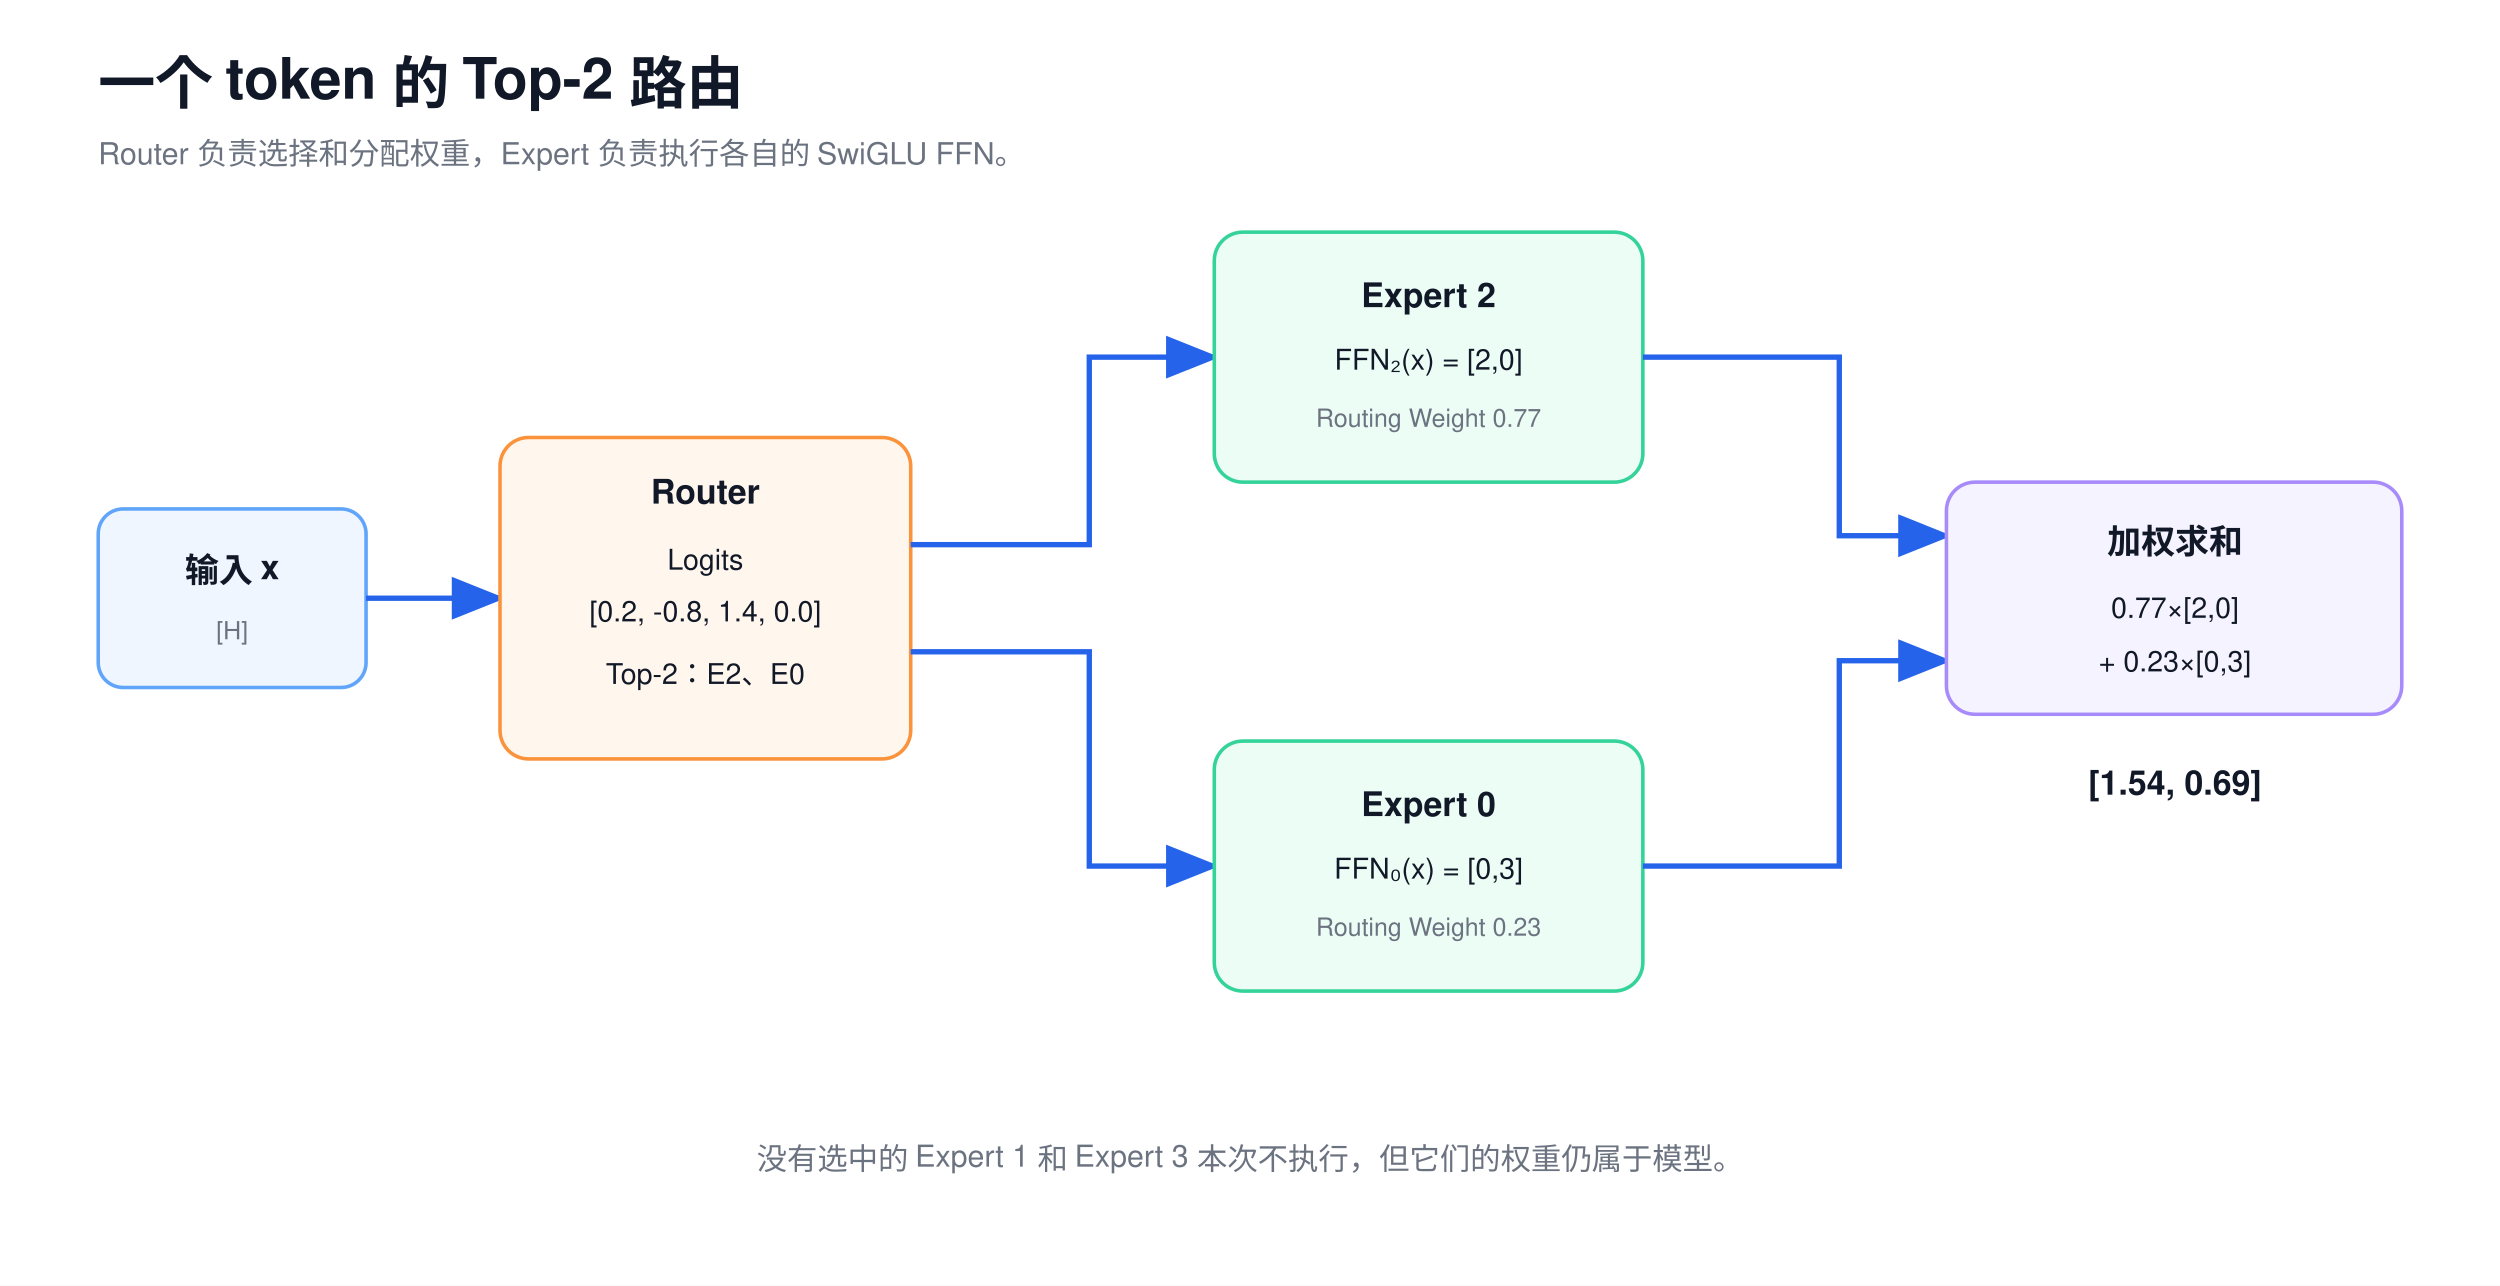
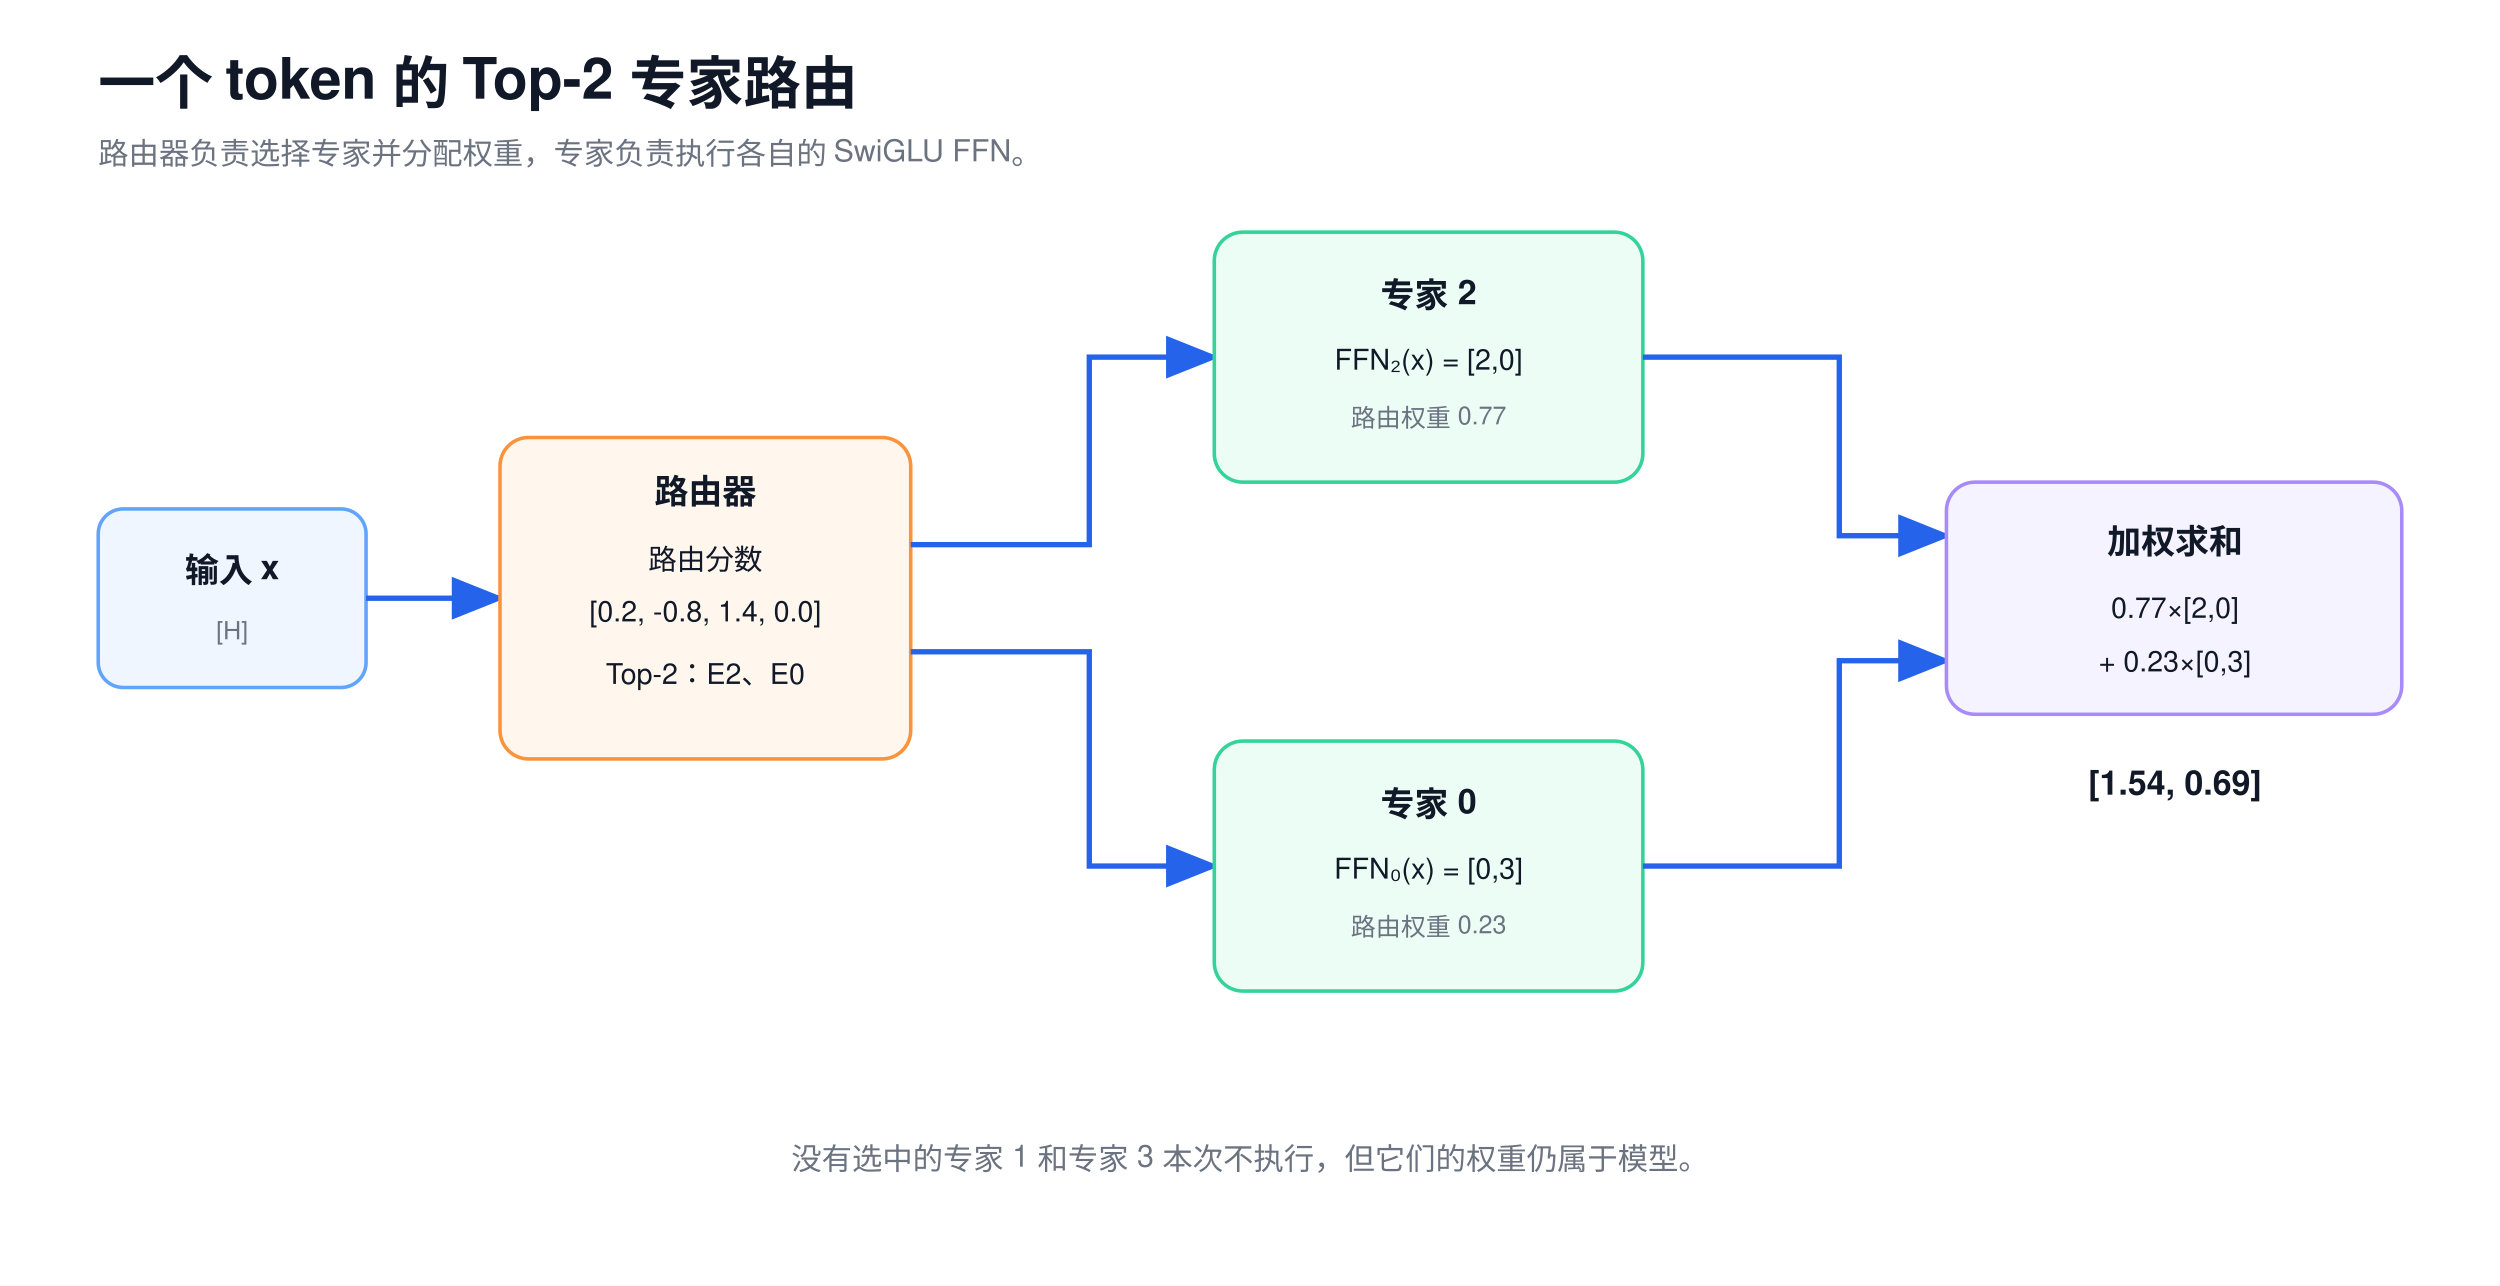
<svg xmlns="http://www.w3.org/2000/svg" viewBox="0 0 1400 720" width="1400" height="720" role="img" aria-labelledby="title desc">
  <defs>
    <marker id="a" markerWidth="10" markerHeight="8" refX="9" refY="4" orient="auto">
      <path d="M0,0 L10,4 L0,8 Z" fill="#2563eb" />
    </marker>
  </defs>
  <style>text{font-family:'Helvetica Neue',Helvetica,Arial,'PingFang SC','Microsoft YaHei',sans-serif;fill:#111827}.title{font-size:32px;font-weight:700}.sub{font-size:17px;fill:#6b7280}.h{font-size:19px;font-weight:700;text-anchor:middle}.t{font-size:16px;text-anchor:middle}.s{font-size:14px;fill:#6b7280;text-anchor:middle}.line{fill:none;stroke:#2563eb;stroke-width:3;marker-end:url(#a)}</style>
  <rect width="1400" height="720" fill="#fff" />
-   <text x="55" y="58" class="title">一个 token 的 Top-2 路由</text>
-   <text x="55" y="92" class="sub">Router 负责选择和分配权重，Expert 负责执行各自的 SwiGLU FFN。</text>
+   <text x="55" y="58" class="title">一个 token 的 Top-2 专家路由</text>
+   <text x="55" y="92" class="sub">路由器负责选择专家并分配权重，专家负责执行各自的 SwiGLU FFN。</text>
  <rect x="55" y="285" width="150" height="100" rx="14" fill="#eff6ff" stroke="#60a5fa" stroke-width="2" />
  <text x="130" y="326" class="h">输入 x</text>
  <text x="130" y="358" class="s">[H]</text>
  <path d="M205 335 H280" class="line" />
  <rect x="280" y="245" width="230" height="180" rx="16" fill="#fff7ed" stroke="#fb923c" stroke-width="2" />
-   <text x="395" y="282" class="h">Router</text>
-   <text x="395" y="319" class="t">Logits</text>
+   <text x="395" y="282" class="h">路由器</text>
+   <text x="395" y="319" class="t">路由分数</text>
  <text x="395" y="348" class="t">[0.2, -0.8, 1.4, 0.0]</text>
  <text x="395" y="383" class="t">Top-2：E2、E0</text>
  <path d="M510 305 H610 V200 H680" class="line" />
  <path d="M510 365 H610 V485 H680" class="line" />
  <rect x="680" y="130" width="240" height="140" rx="16" fill="#ecfdf5" stroke="#34d399" stroke-width="2" />
-   <text x="800" y="172" class="h">Expert 2</text>
+   <text x="800" y="172" class="h">专家 2</text>
  <text x="800" y="207" class="t">FFN₂(x) = [2,0]</text>
-   <text x="800" y="239" class="s">Routing Weight 0.77</text>
+   <text x="800" y="239" class="s">路由权重 0.77</text>
  <rect x="680" y="415" width="240" height="140" rx="16" fill="#ecfdf5" stroke="#34d399" stroke-width="2" />
-   <text x="800" y="457" class="h">Expert 0</text>
+   <text x="800" y="457" class="h">专家 0</text>
  <text x="800" y="492" class="t">FFN₀(x) = [0,3]</text>
-   <text x="800" y="524" class="s">Routing Weight 0.23</text>
+   <text x="800" y="524" class="s">路由权重 0.23</text>
  <path d="M920 200 H1030 V300 H1090" class="line" />
  <path d="M920 485 H1030 V370 H1090" class="line" />
  <rect x="1090" y="270" width="255" height="130" rx="16" fill="#f5f3ff" stroke="#a78bfa" stroke-width="2" />
  <text x="1218" y="310" class="h">加权求和</text>
  <text x="1218" y="346" class="t">0.77×[2,0]</text>
  <text x="1218" y="376" class="t">+ 0.23×[0,3]</text>
  <text x="1218" y="445" class="h">[1.54, 0.69]</text>
-   <text x="700" y="655" class="sub" text-anchor="middle">没有选中的 Expert 1 和 Expert 3 本次不执行，但它们的权重仍属于模型。</text>
+   <text x="700" y="655" class="sub" text-anchor="middle">没有选中的专家 1 和专家 3 本次不执行，但它们的权重仍属于模型。</text>
</svg>
